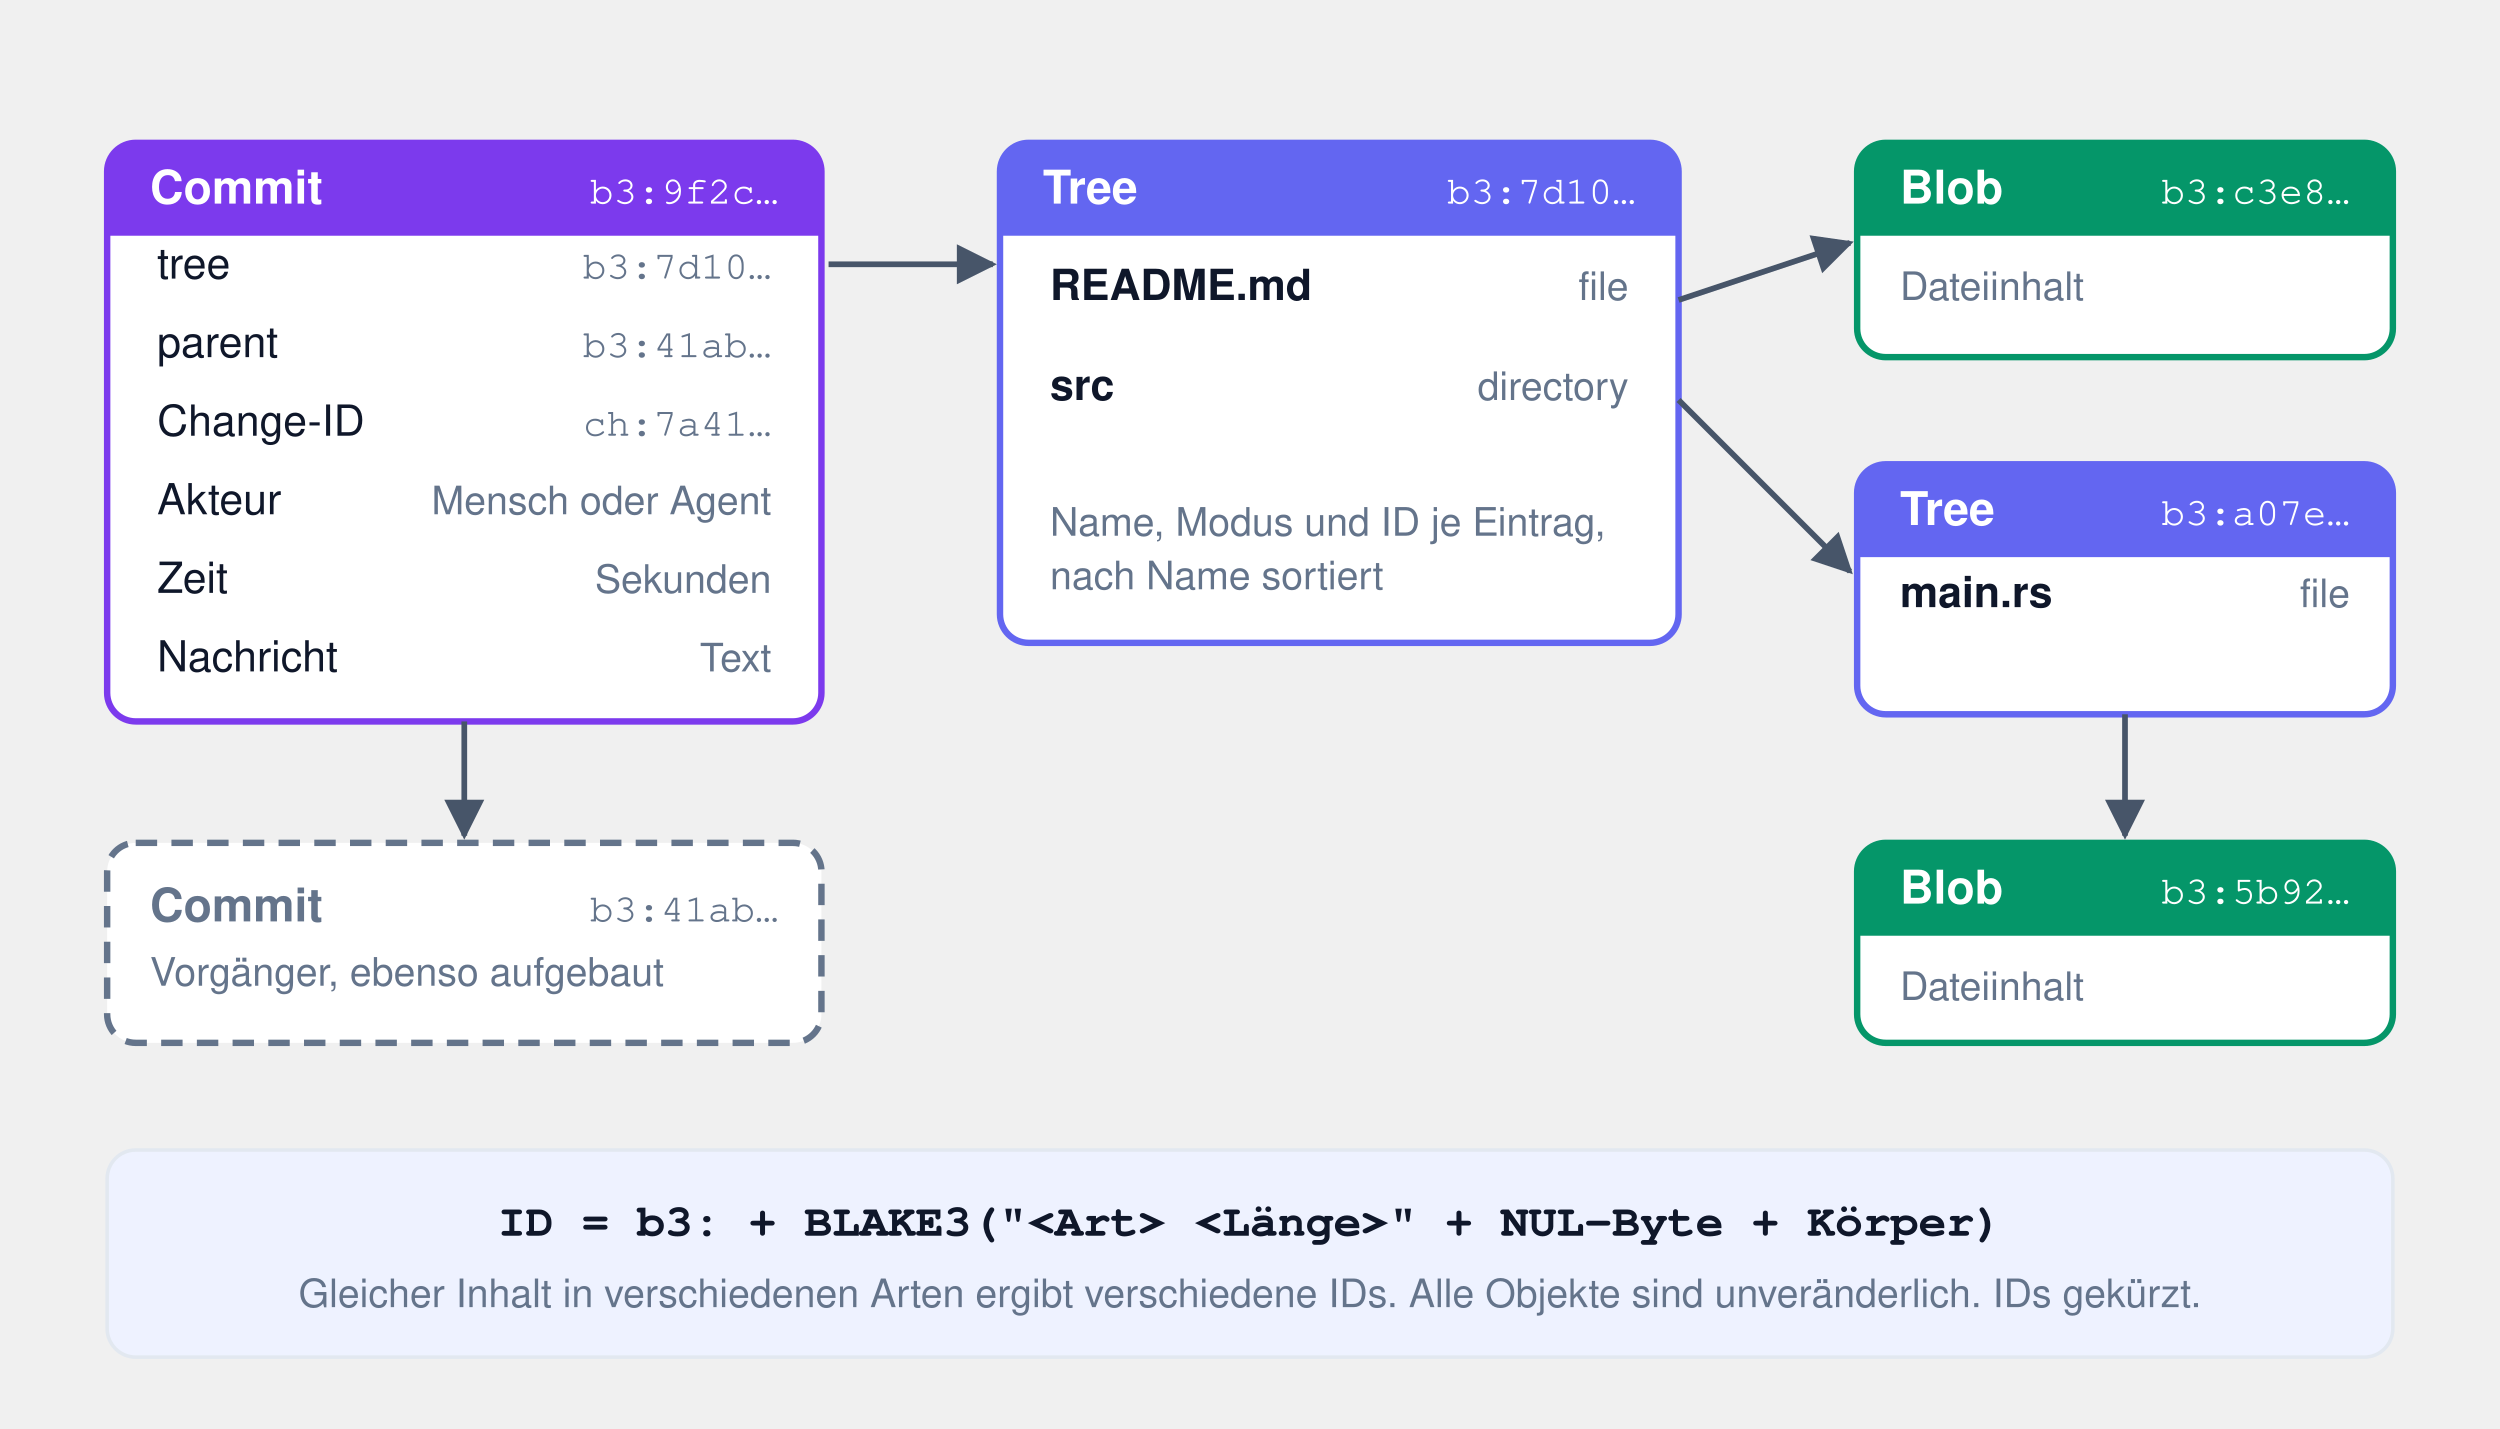
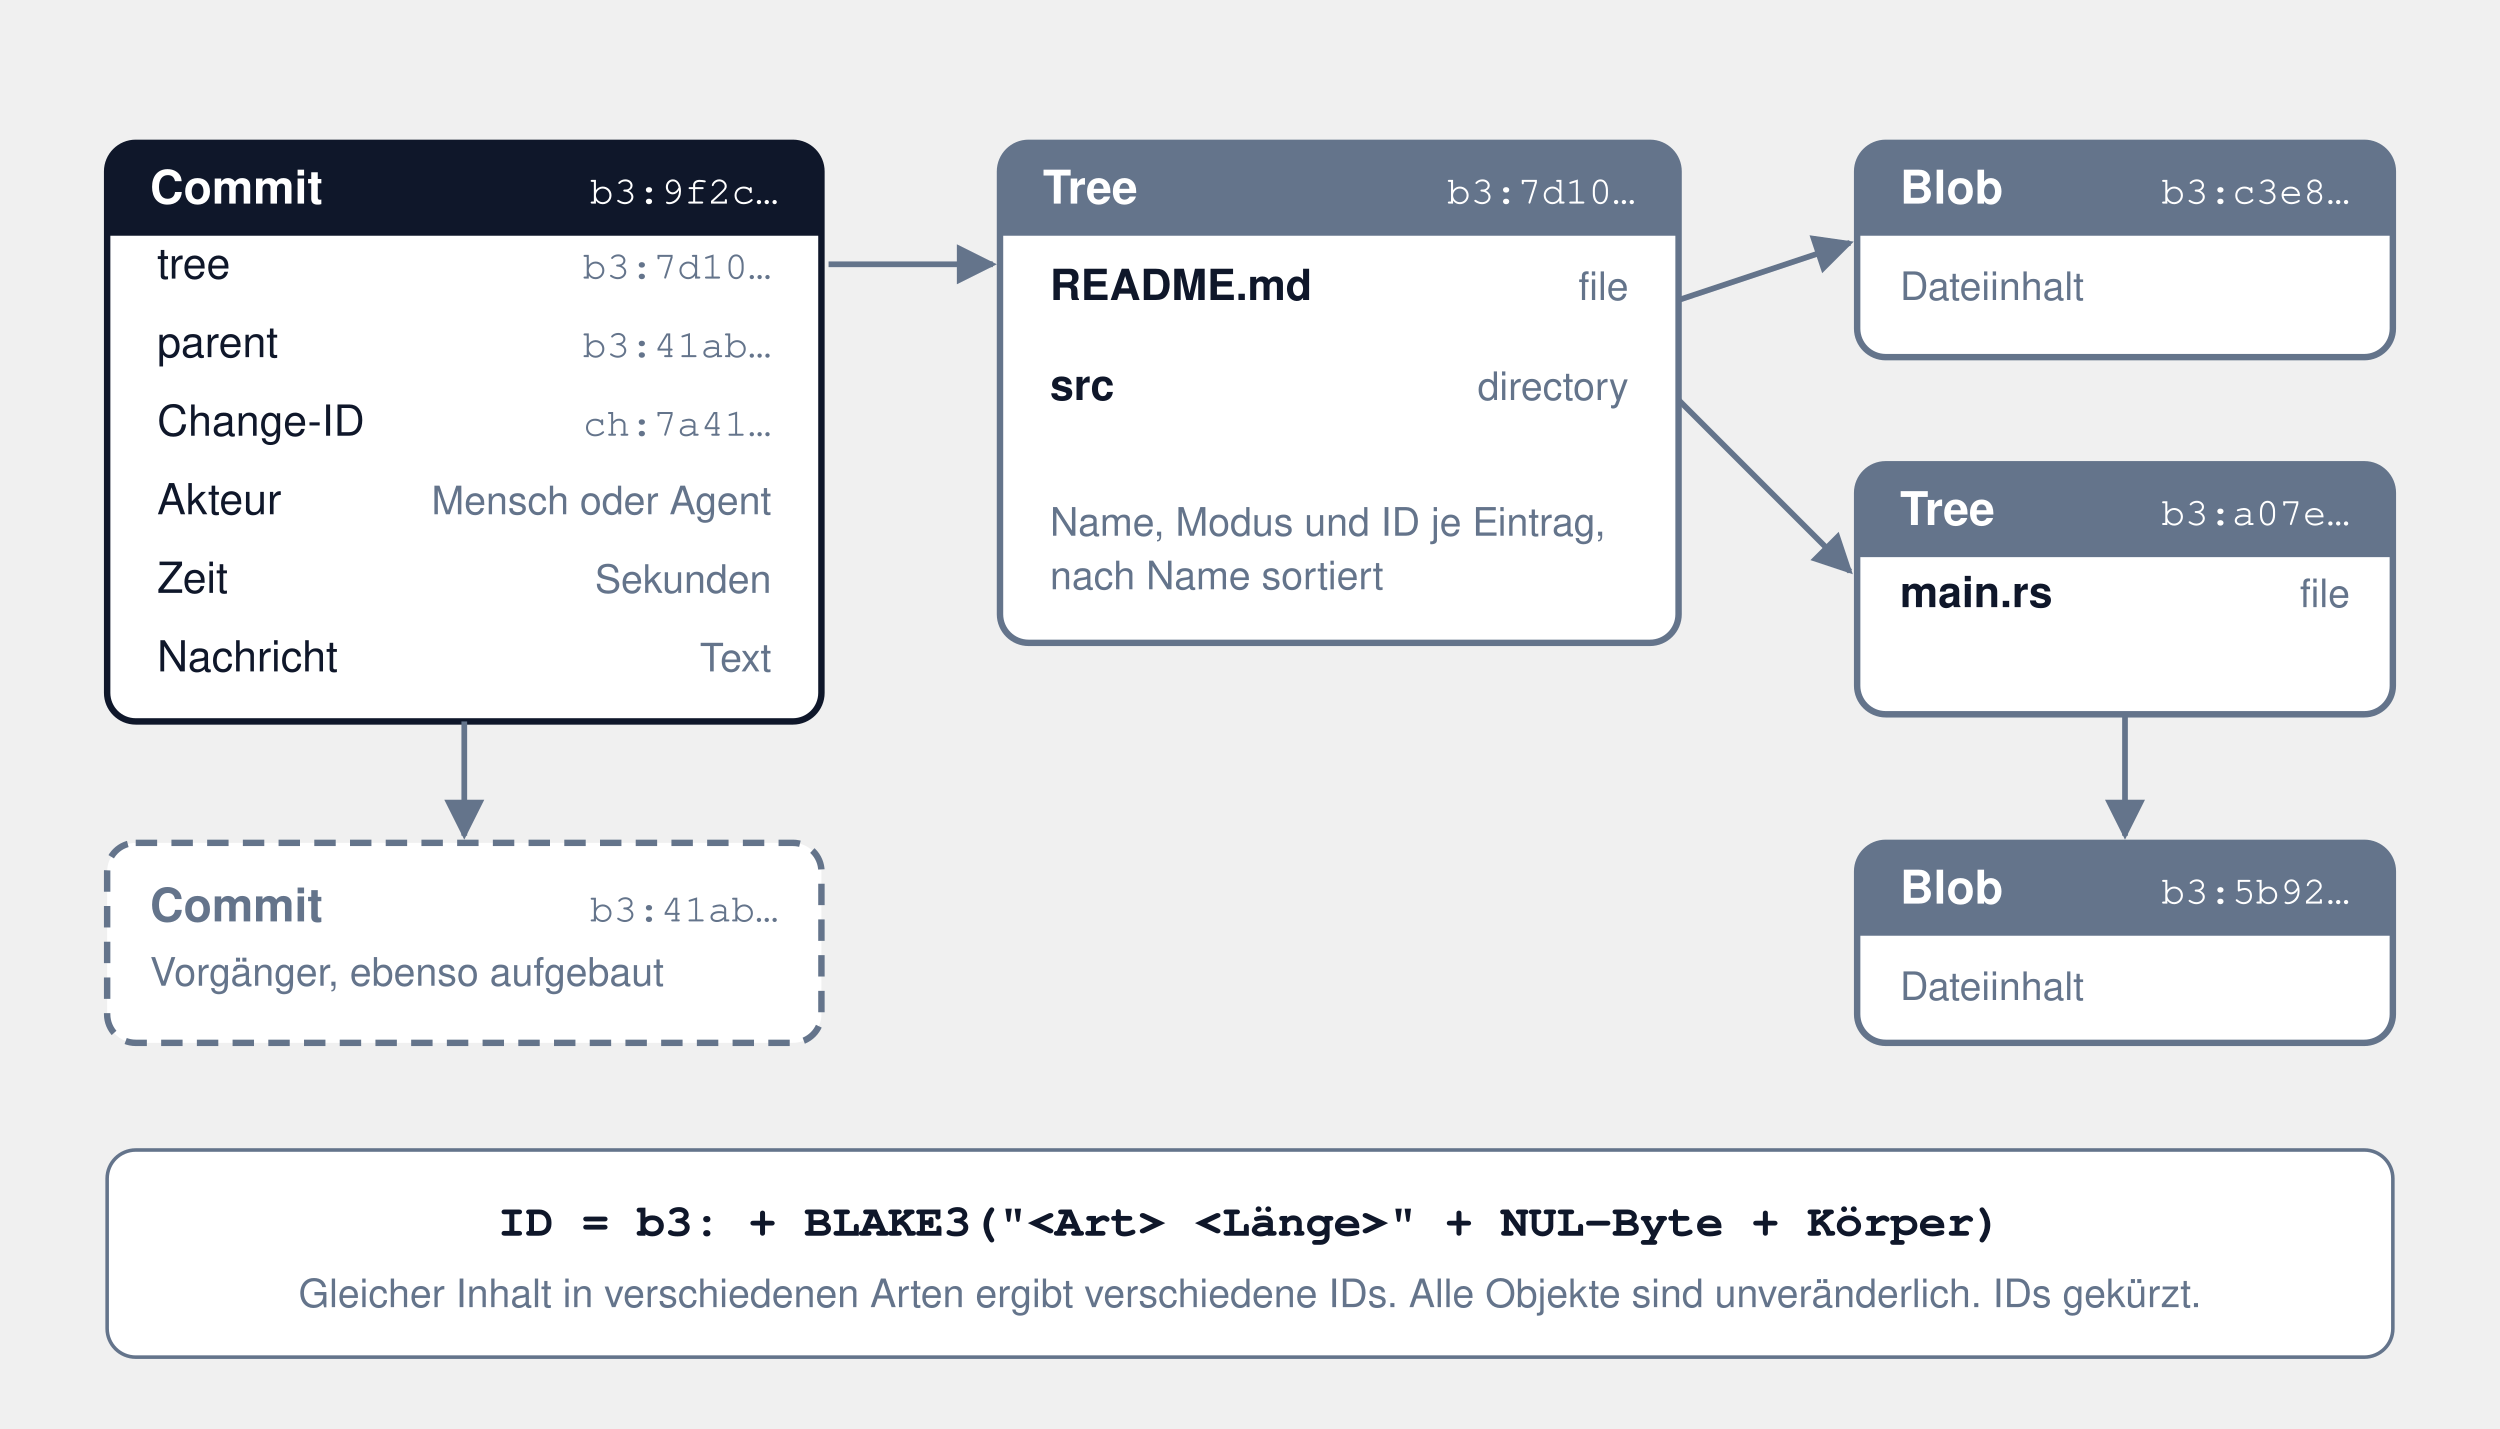
<svg xmlns="http://www.w3.org/2000/svg" viewBox="0 0 700 400" font-family="Helvetica, Arial, sans-serif">
  <defs>
    <marker id="arrow" viewBox="0 0 10 10" refX="9" refY="5" markerWidth="7" markerHeight="7" orient="auto">
-       <path d="M0,0 L10,5 L0,10 z" fill="#475569" />
+       <path d="M0,0 L10,5 L0,10 z" fill="#64748B" />
    </marker>
  </defs>
-   <rect x="30" y="40" width="200" height="162" rx="8" fill="#FFFFFF" stroke="#7C3AED" stroke-width="1.8" />
-   <path d="M30,66 V48 Q30,40 38,40 H222 Q230,40 230,48 V66 Z" fill="#7C3AED" />
+   <rect x="30" y="40" width="200" height="162" rx="8" fill="#FFFFFF" stroke="#0F172A" stroke-width="1.8" />
+   <path d="M30,66 V48 Q30,40 38,40 H222 Q230,40 230,48 V66 Z" fill="#0F172A" />
  <text x="42" y="57" font-size="13" font-weight="bold" fill="#FFFFFF">Commit</text>
  <text x="218" y="57" font-size="11" font-family="Courier, monospace" fill="#FFFFFF" text-anchor="end">b3:9f2c…</text>
  <text x="44" y="78" font-size="12" fill="#0F172A" text-anchor="start" font-weight="normal">tree</text>
  <text x="216" y="78" font-size="11" fill="#64748B" text-anchor="end" font-weight="normal" font-family="Courier, monospace">b3:7d10…</text>
  <text x="44" y="100" font-size="12" fill="#0F172A" text-anchor="start" font-weight="normal">parent</text>
  <text x="216" y="100" font-size="11" fill="#64748B" text-anchor="end" font-weight="normal" font-family="Courier, monospace">b3:41ab…</text>
  <text x="44" y="122" font-size="12" fill="#0F172A" text-anchor="start" font-weight="normal">Change-ID</text>
  <text x="216" y="122" font-size="11" fill="#64748B" text-anchor="end" font-weight="normal" font-family="Courier, monospace">ch:7a41…</text>
  <text x="44" y="144" font-size="12" fill="#0F172A" text-anchor="start" font-weight="normal">Akteur</text>
  <text x="216" y="144" font-size="11" fill="#64748B" text-anchor="end" font-weight="normal">Mensch oder Agent</text>
  <text x="44" y="166" font-size="12" fill="#0F172A" text-anchor="start" font-weight="normal">Zeit</text>
  <text x="216" y="166" font-size="11" fill="#64748B" text-anchor="end" font-weight="normal">Sekunden</text>
  <text x="44" y="188" font-size="12" fill="#0F172A" text-anchor="start" font-weight="normal">Nachricht</text>
  <text x="216" y="188" font-size="11" fill="#64748B" text-anchor="end" font-weight="normal">Text</text>
  <rect x="30" y="236" width="200" height="56" rx="8" fill="#FFFFFF" stroke="#64748B" stroke-width="1.8" stroke-dasharray="6 4" />
  <text x="42" y="258" font-size="13" font-weight="bold" fill="#64748B">Commit</text>
  <text x="218" y="258" font-size="11" font-family="Courier, monospace" fill="#64748B" text-anchor="end">b3:41ab…</text>
  <text x="42" y="276" font-size="11" fill="#64748B" text-anchor="start" font-weight="normal">Vorgänger, ebenso aufgebaut</text>
-   <rect x="280" y="40" width="190" height="140" rx="8" fill="#FFFFFF" stroke="#6366F1" stroke-width="1.8" />
-   <path d="M280,66 V48 Q280,40 288,40 H462 Q470,40 470,48 V66 Z" fill="#6366F1" />
+   <rect x="280" y="40" width="190" height="140" rx="8" fill="#FFFFFF" stroke="#64748B" stroke-width="1.8" />
+   <path d="M280,66 V48 Q280,40 288,40 H462 Q470,40 470,48 V66 Z" fill="#64748B" />
  <text x="292" y="57" font-size="13" font-weight="bold" fill="#FFFFFF">Tree</text>
  <text x="458" y="57" font-size="11" font-family="Courier, monospace" fill="#FFFFFF" text-anchor="end">b3:7d10…</text>
  <text x="294" y="84" font-size="12" fill="#0F172A" text-anchor="start" font-weight="bold">README.md</text>
  <text x="456" y="84" font-size="11" fill="#64748B" text-anchor="end" font-weight="normal">file</text>
  <text x="294" y="112" font-size="12" fill="#0F172A" text-anchor="start" font-weight="bold">src</text>
  <text x="456" y="112" font-size="11" fill="#64748B" text-anchor="end" font-weight="normal">directory</text>
  <text x="294" y="150" font-size="11" fill="#64748B" text-anchor="start" font-weight="normal">Name, Modus und ID je Eintrag,</text>
  <text x="294" y="165" font-size="11" fill="#64748B" text-anchor="start" font-weight="normal">nach Name sortiert</text>
-   <rect x="520" y="40" width="150" height="60" rx="8" fill="#FFFFFF" stroke="#059669" stroke-width="1.8" />
-   <path d="M520,66 V48 Q520,40 528,40 H662 Q670,40 670,48 V66 Z" fill="#059669" />
+   <rect x="520" y="40" width="150" height="60" rx="8" fill="#FFFFFF" stroke="#64748B" stroke-width="1.8" />
+   <path d="M520,66 V48 Q520,40 528,40 H662 Q670,40 670,48 V66 Z" fill="#64748B" />
  <text x="532" y="57" font-size="13" font-weight="bold" fill="#FFFFFF">Blob</text>
  <text x="658" y="57" font-size="11" font-family="Courier, monospace" fill="#FFFFFF" text-anchor="end">b3:c3e8…</text>
  <text x="532" y="84" font-size="11" fill="#64748B" text-anchor="start" font-weight="normal">Dateiinhalt</text>
-   <rect x="520" y="130" width="150" height="70" rx="8" fill="#FFFFFF" stroke="#6366F1" stroke-width="1.8" />
-   <path d="M520,156 V138 Q520,130 528,130 H662 Q670,130 670,138 V156 Z" fill="#6366F1" />
+   <rect x="520" y="130" width="150" height="70" rx="8" fill="#FFFFFF" stroke="#64748B" stroke-width="1.8" />
+   <path d="M520,156 V138 Q520,130 528,130 H662 Q670,130 670,138 V156 Z" fill="#64748B" />
  <text x="532" y="147" font-size="13" font-weight="bold" fill="#FFFFFF">Tree</text>
  <text x="658" y="147" font-size="11" font-family="Courier, monospace" fill="#FFFFFF" text-anchor="end">b3:a07e…</text>
  <text x="532" y="170" font-size="12" fill="#0F172A" text-anchor="start" font-weight="bold">main.rs</text>
  <text x="658" y="170" font-size="11" fill="#64748B" text-anchor="end" font-weight="normal">file</text>
  <text x="532" y="189" font-size="11" fill="#64748B" text-anchor="start" font-weight="normal" />
-   <rect x="520" y="236" width="150" height="56" rx="8" fill="#FFFFFF" stroke="#059669" stroke-width="1.8" />
-   <path d="M520,262 V244 Q520,236 528,236 H662 Q670,236 670,244 V262 Z" fill="#059669" />
+   <rect x="520" y="236" width="150" height="56" rx="8" fill="#FFFFFF" stroke="#64748B" stroke-width="1.8" />
+   <path d="M520,262 V244 Q520,236 528,236 H662 Q670,236 670,244 V262 Z" fill="#64748B" />
  <text x="532" y="253" font-size="13" font-weight="bold" fill="#FFFFFF">Blob</text>
  <text x="658" y="253" font-size="11" font-family="Courier, monospace" fill="#FFFFFF" text-anchor="end">b3:5b92…</text>
  <text x="532" y="280" font-size="11" fill="#64748B" text-anchor="start" font-weight="normal">Dateiinhalt</text>
-   <path d="M232,74 H278" stroke="#475569" stroke-width="1.6" marker-end="url(#arrow)" fill="none" />
-   <path d="M130,202 V234" stroke="#475569" stroke-width="1.6" marker-end="url(#arrow)" fill="none" />
-   <path d="M470,84 L518,68" stroke="#475569" stroke-width="1.6" marker-end="url(#arrow)" fill="none" />
-   <path d="M470,112 L518,160" stroke="#475569" stroke-width="1.6" marker-end="url(#arrow)" fill="none" />
-   <path d="M595,200 V234" stroke="#475569" stroke-width="1.6" marker-end="url(#arrow)" fill="none" />
-   <rect x="30" y="322" width="640" height="58" rx="8" fill="#EEF2FF" stroke="#E2E8F0" />
+   <path d="M232,74 H278" stroke="#64748B" stroke-width="1.6" marker-end="url(#arrow)" fill="none" />
+   <path d="M130,202 V234" stroke="#64748B" stroke-width="1.6" marker-end="url(#arrow)" fill="none" />
+   <path d="M470,84 L518,68" stroke="#64748B" stroke-width="1.6" marker-end="url(#arrow)" fill="none" />
+   <path d="M470,112 L518,160" stroke="#64748B" stroke-width="1.6" marker-end="url(#arrow)" fill="none" />
+   <path d="M595,200 V234" stroke="#64748B" stroke-width="1.6" marker-end="url(#arrow)" fill="none" />
+   <rect x="30" y="322" width="640" height="58" rx="8" fill="#FFFFFF" stroke="#64748B" />
  <text x="350" y="346" font-size="13" fill="#0F172A" text-anchor="middle" font-weight="bold" font-family="Courier, monospace">ID = b3: + BLAKE3("&lt;Art&gt; &lt;Länge&gt;" + NUL-Byte + Körper)</text>
  <text x="350" y="366" font-size="11" fill="#64748B" text-anchor="middle" font-weight="normal">Gleicher Inhalt in verschiedenen Arten ergibt verschiedene IDs. Alle Objekte sind unveränderlich. IDs gekürzt.</text>
</svg>
